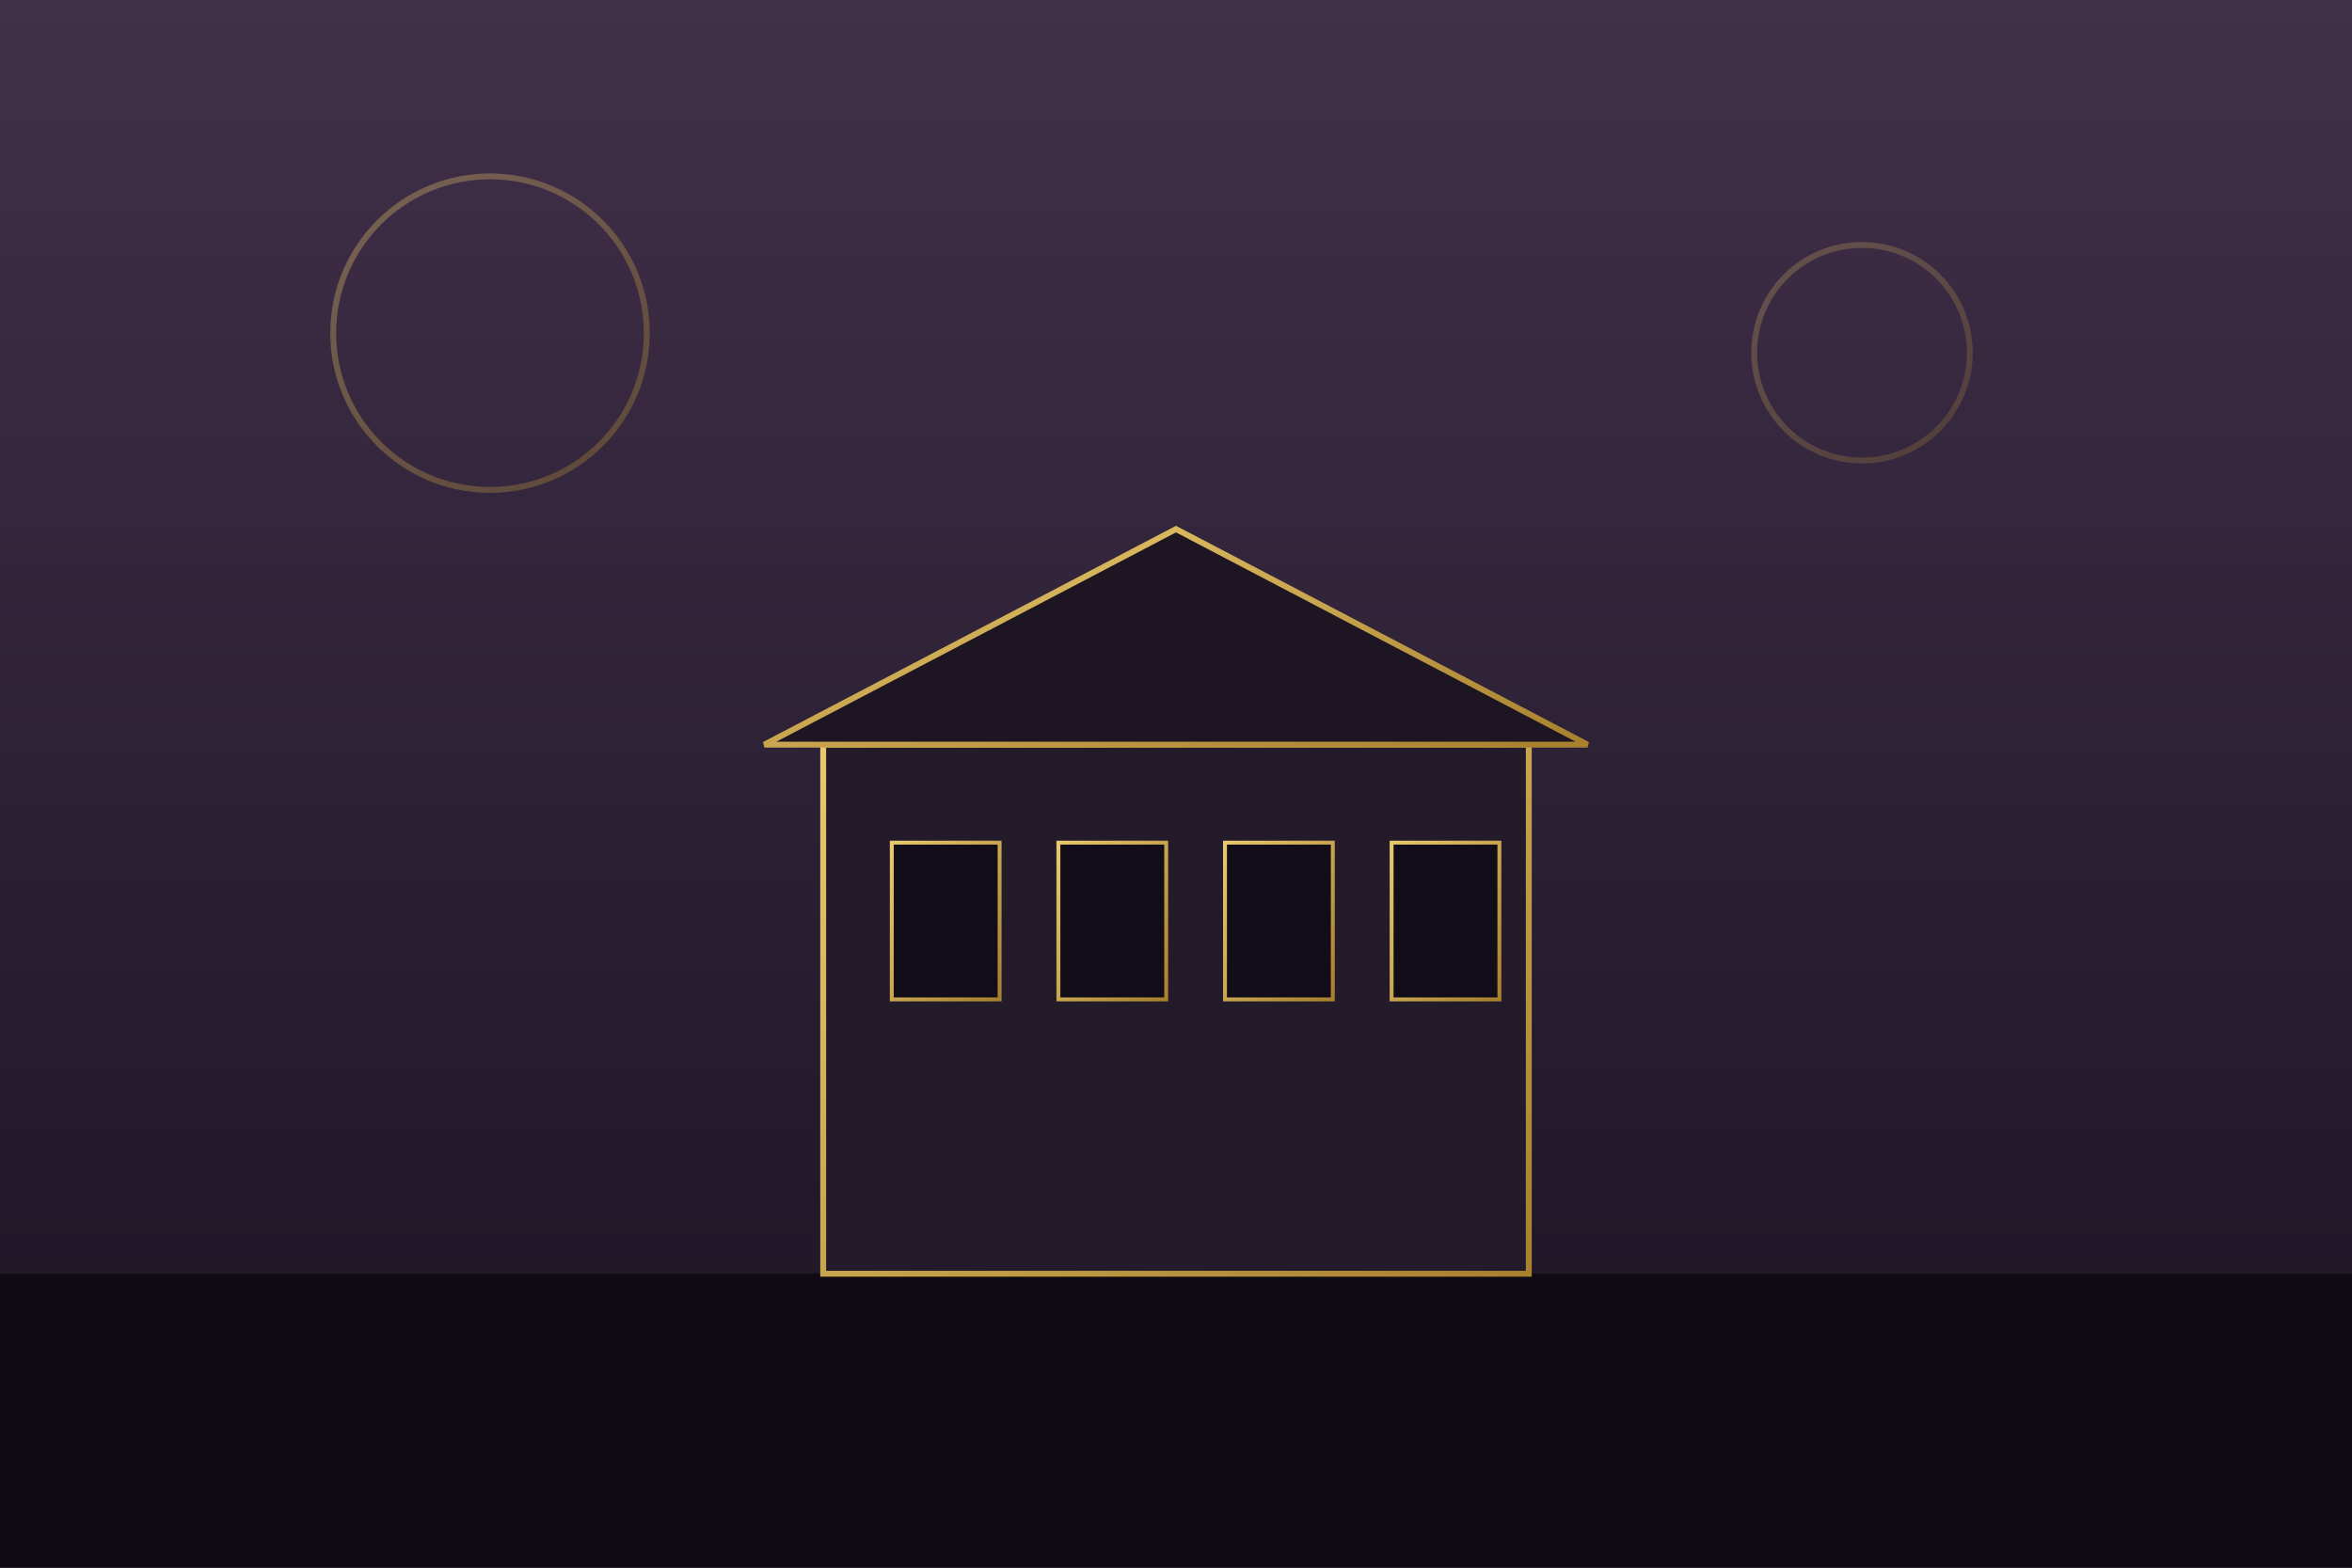
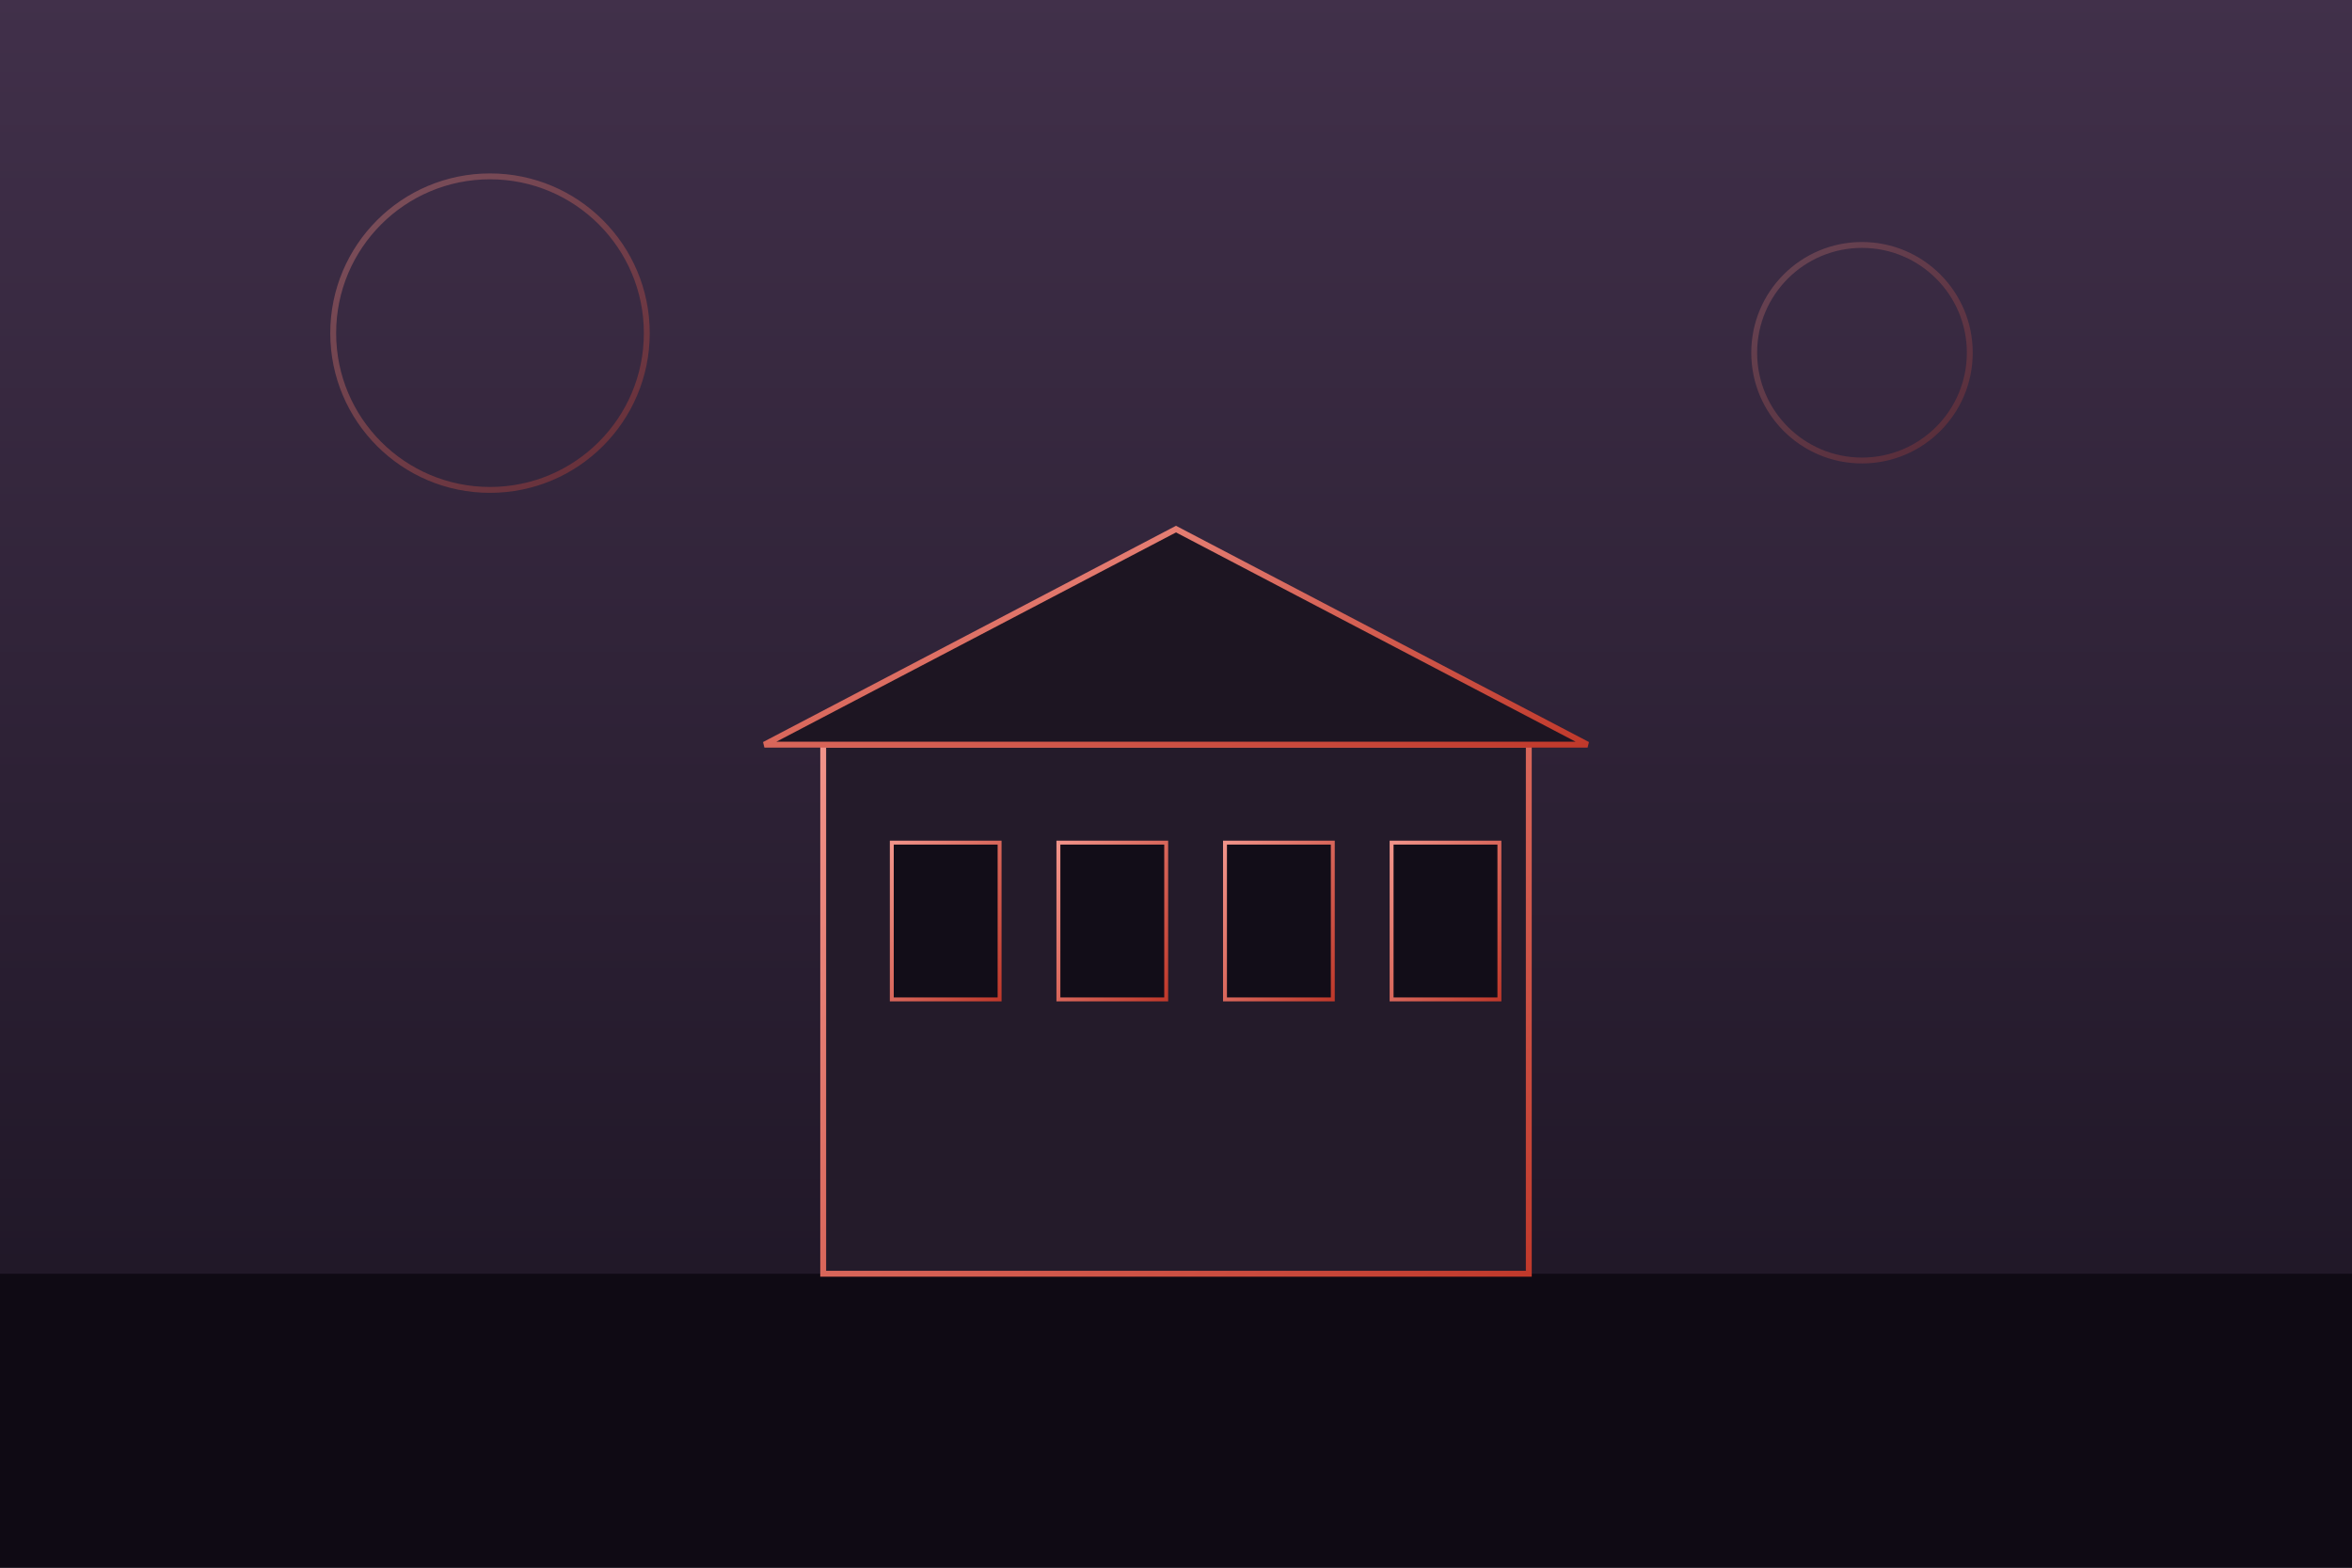
<svg xmlns="http://www.w3.org/2000/svg" width="1200" height="800" viewBox="0 0 1200 800">
  <defs>
    <linearGradient id="bg" x1="0" y1="0" x2="0" y2="1">
      <stop offset="0" stop-color="#41304a" />
      <stop offset="1" stop-color="#191220" />
    </linearGradient>
-     <linearGradient id="gold" x1="0" y1="0" x2="1" y2="1">
-       <stop offset="0" stop-color="#e8c96e" />
-       <stop offset="1" stop-color="#a8812f" />
+     <linearGradient id="red" x1="0" y1="0" x2="1" y2="1">
+       <stop offset="0" stop-color="#f1948a" />
+       <stop offset="1" stop-color="#c0392b" />
    </linearGradient>
  </defs>
  <rect width="1200" height="800" fill="url(#bg)" />
  <rect x="0" y="650" width="1200" height="150" fill="#0f0a14" />
-   <rect x="420" y="380" width="360" height="270" fill="#241b2a" stroke="url(#gold)" stroke-width="3" />
-   <polygon points="390,380 600,270 810,380" fill="#1d1522" stroke="url(#gold)" stroke-width="3" />
-   <rect x="455" y="430" width="55" height="80" fill="#120d18" stroke="url(#gold)" stroke-width="2" />
-   <rect x="540" y="430" width="55" height="80" fill="#120d18" stroke="url(#gold)" stroke-width="2" />
-   <rect x="625" y="430" width="55" height="80" fill="#120d18" stroke="url(#gold)" stroke-width="2" />
-   <rect x="710" y="430" width="55" height="80" fill="#120d18" stroke="url(#gold)" stroke-width="2" />
-   <circle cx="250" cy="170" r="80" fill="none" stroke="url(#gold)" stroke-opacity="0.35" stroke-width="3" />
-   <circle cx="950" cy="180" r="55" fill="none" stroke="url(#gold)" stroke-opacity="0.25" stroke-width="3" />
+   <rect x="420" y="380" width="360" height="270" fill="#241b2a" stroke="url(#red)" stroke-width="3" />
+   <polygon points="390,380 600,270 810,380" fill="#1d1522" stroke="url(#red)" stroke-width="3" />
+   <rect x="455" y="430" width="55" height="80" fill="#120d18" stroke="url(#red)" stroke-width="2" />
+   <rect x="540" y="430" width="55" height="80" fill="#120d18" stroke="url(#red)" stroke-width="2" />
+   <rect x="625" y="430" width="55" height="80" fill="#120d18" stroke="url(#red)" stroke-width="2" />
+   <rect x="710" y="430" width="55" height="80" fill="#120d18" stroke="url(#red)" stroke-width="2" />
+   <circle cx="250" cy="170" r="80" fill="none" stroke="url(#red)" stroke-opacity="0.35" stroke-width="3" />
+   <circle cx="950" cy="180" r="55" fill="none" stroke="url(#red)" stroke-opacity="0.25" stroke-width="3" />
</svg>
